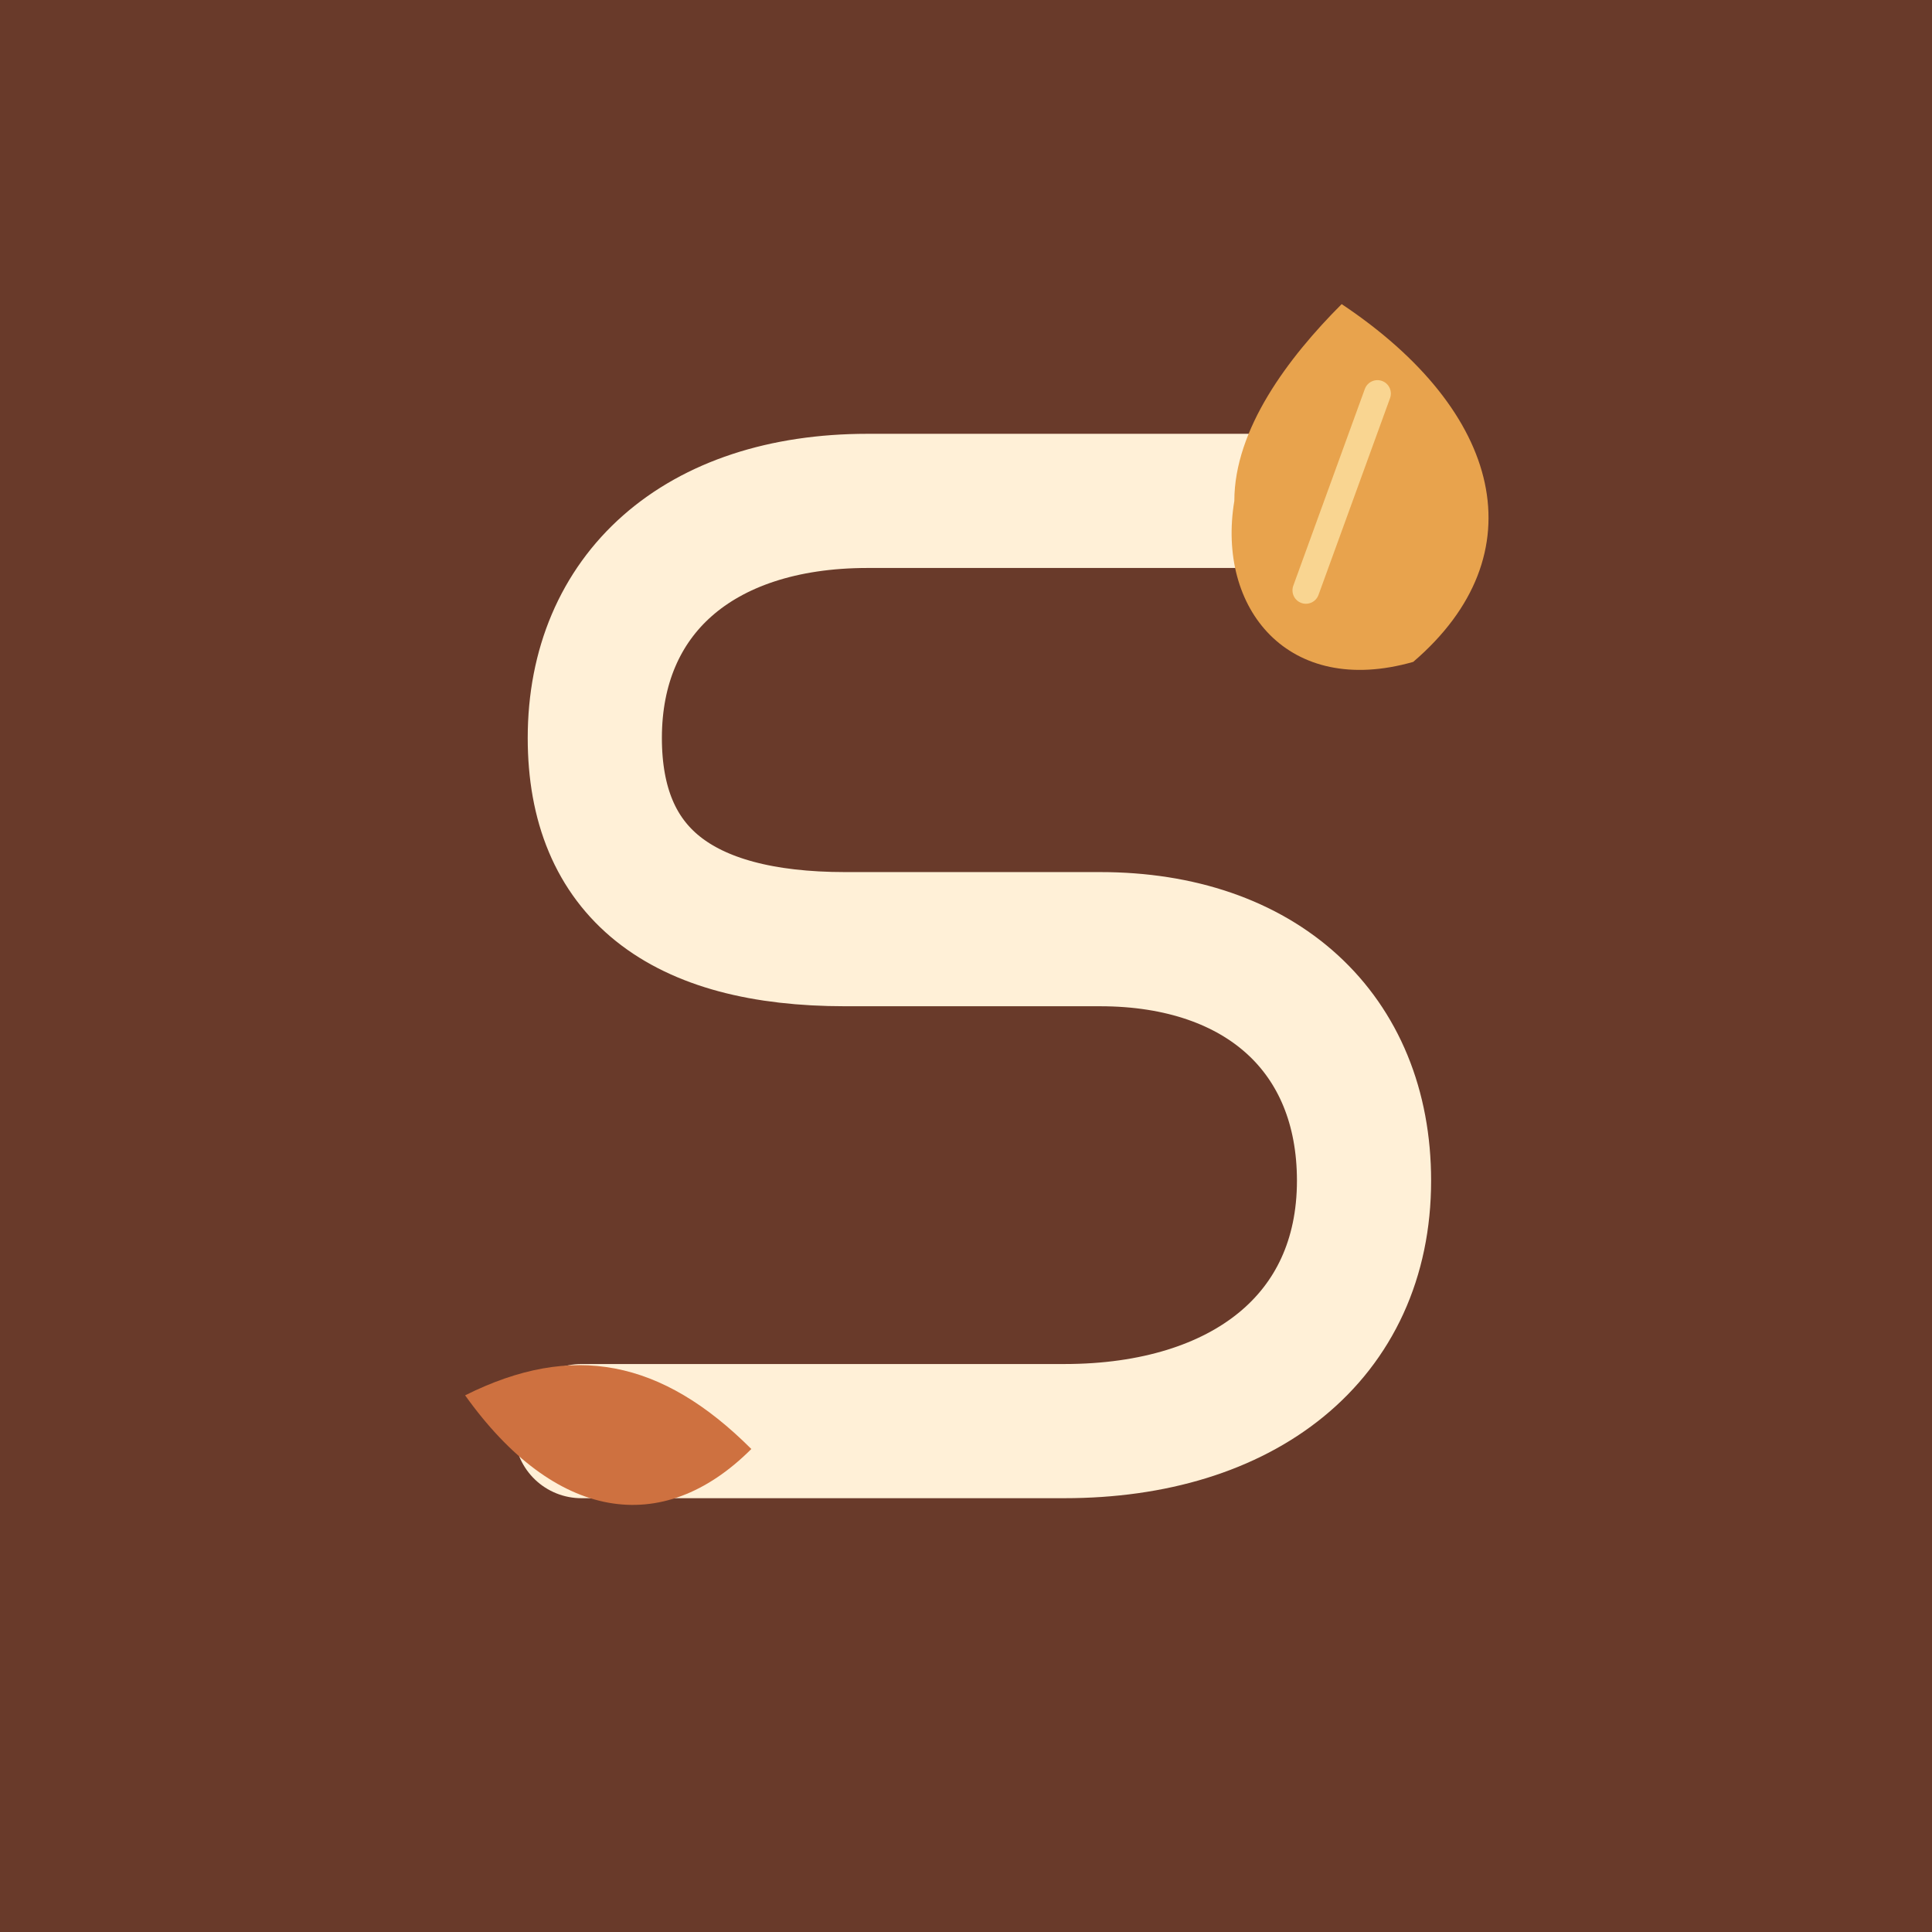
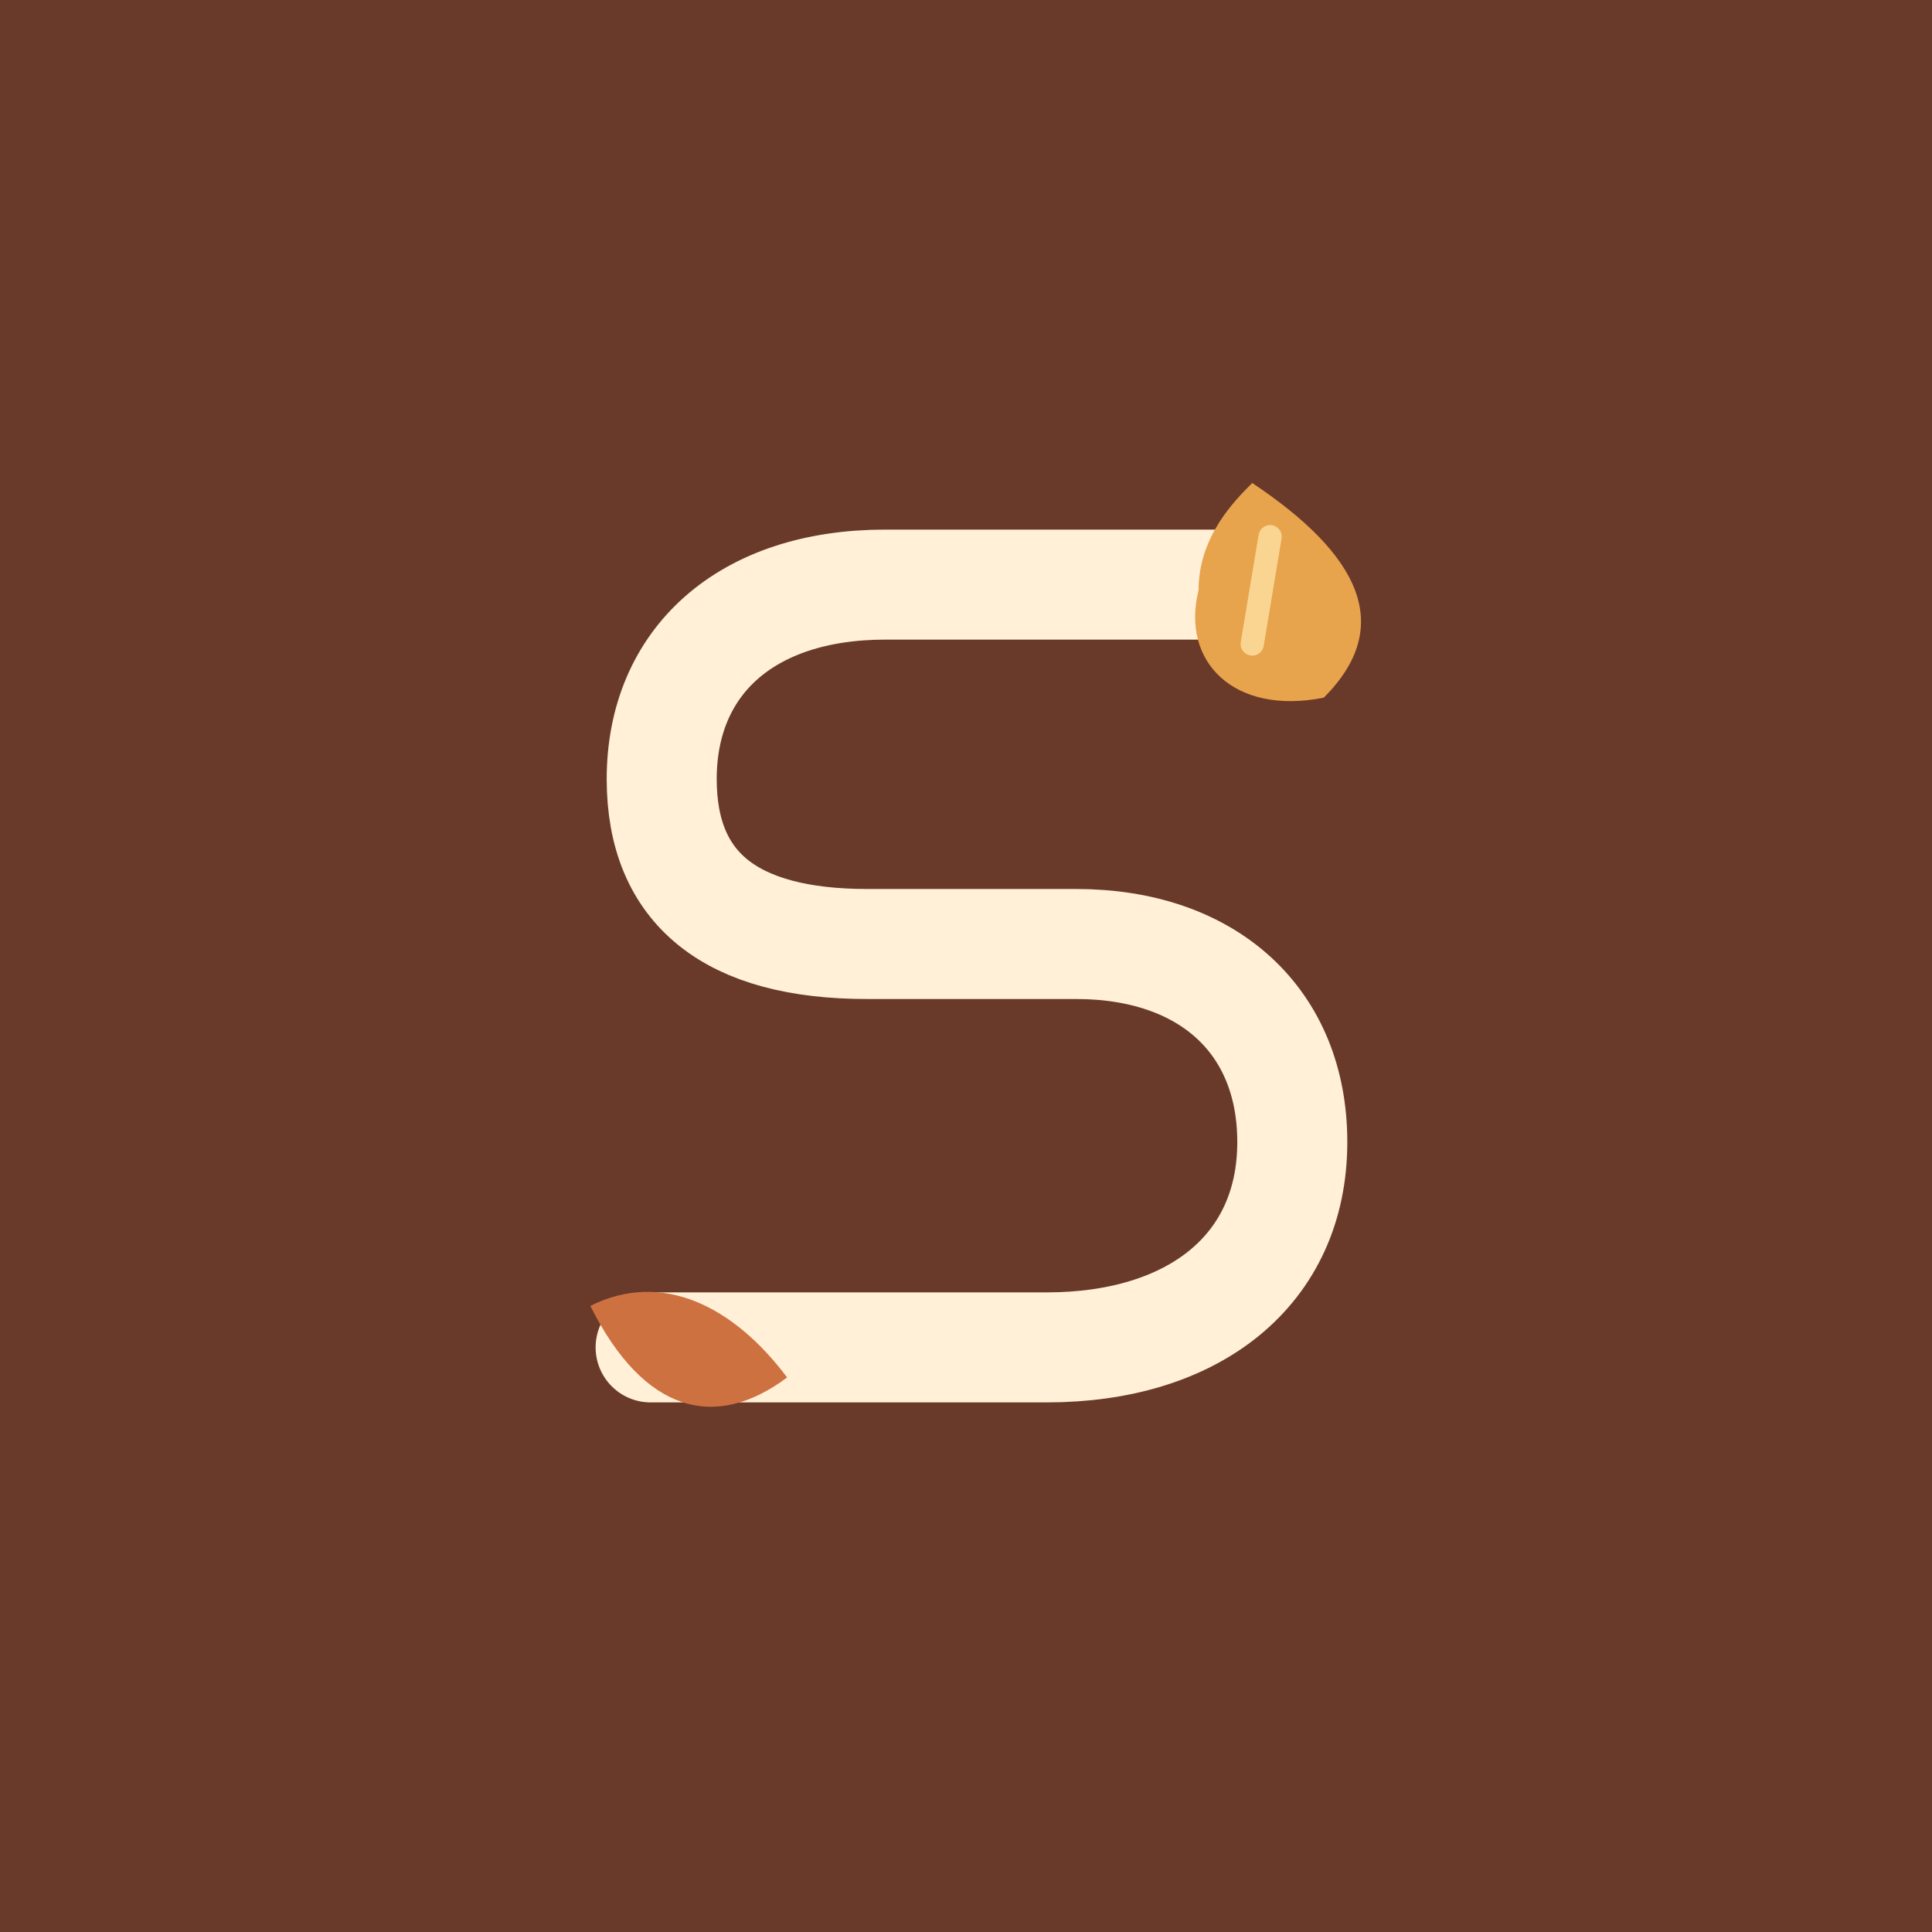
<svg xmlns="http://www.w3.org/2000/svg" viewBox="0 0 108 108">
  <rect width="108" height="108" fill="#693A2A" />
-   <path d="M75.5 28H48.5C39 28 33.25 33.25 33.25 41.25c0 7.5 4.75 11.25 14 11.25H61.5c9 0 14.75 5.25 14.75 13.5 0 8.75-6.75 14-16.75 14h-27" fill="none" stroke="#FFF0D7" stroke-width="7.5" stroke-linecap="round" stroke-linejoin="round" />
-   <path d="M75 17c9 6 11 14 4 20-7 2-11-3-10-9 0-4 3-8 6-11Z" fill="#E8A34D" />
-   <path d="m73 33 4-11" fill="none" stroke="#F9D591" stroke-width="1.5" stroke-linecap="round" />
-   <path d="M26 78c6-3 11-2 16 3-5 5-11 4-16-3Z" fill="#CE7140" />
+   <path d="M71.63 32.68H49.49c-7.79 0-12.5 4.31-12.5 10.87 0 6.15 3.89 9.22 11.48 9.22h11.68c7.38 0 12.09 4.31 12.09 11.07 0 7.18-5.53 11.48-13.73 11.48H36.37" fill="none" stroke="#FFF0D7" stroke-width="6.15" stroke-linecap="round" stroke-linejoin="round" />
+   <path d="M70 27c6 4 8 8 4 12-5 1-8-2-7-6 0-3 2-5 3-6Z" fill="#E8A34D" />
+   <path d="m70 36 1-6" fill="none" stroke="#F9D591" stroke-width="1.3" stroke-linecap="round" />
+   <path d="M33 73c4-2 8 0 11 4-4 3-8 2-11-4Z" fill="#CE7140" />
</svg>
